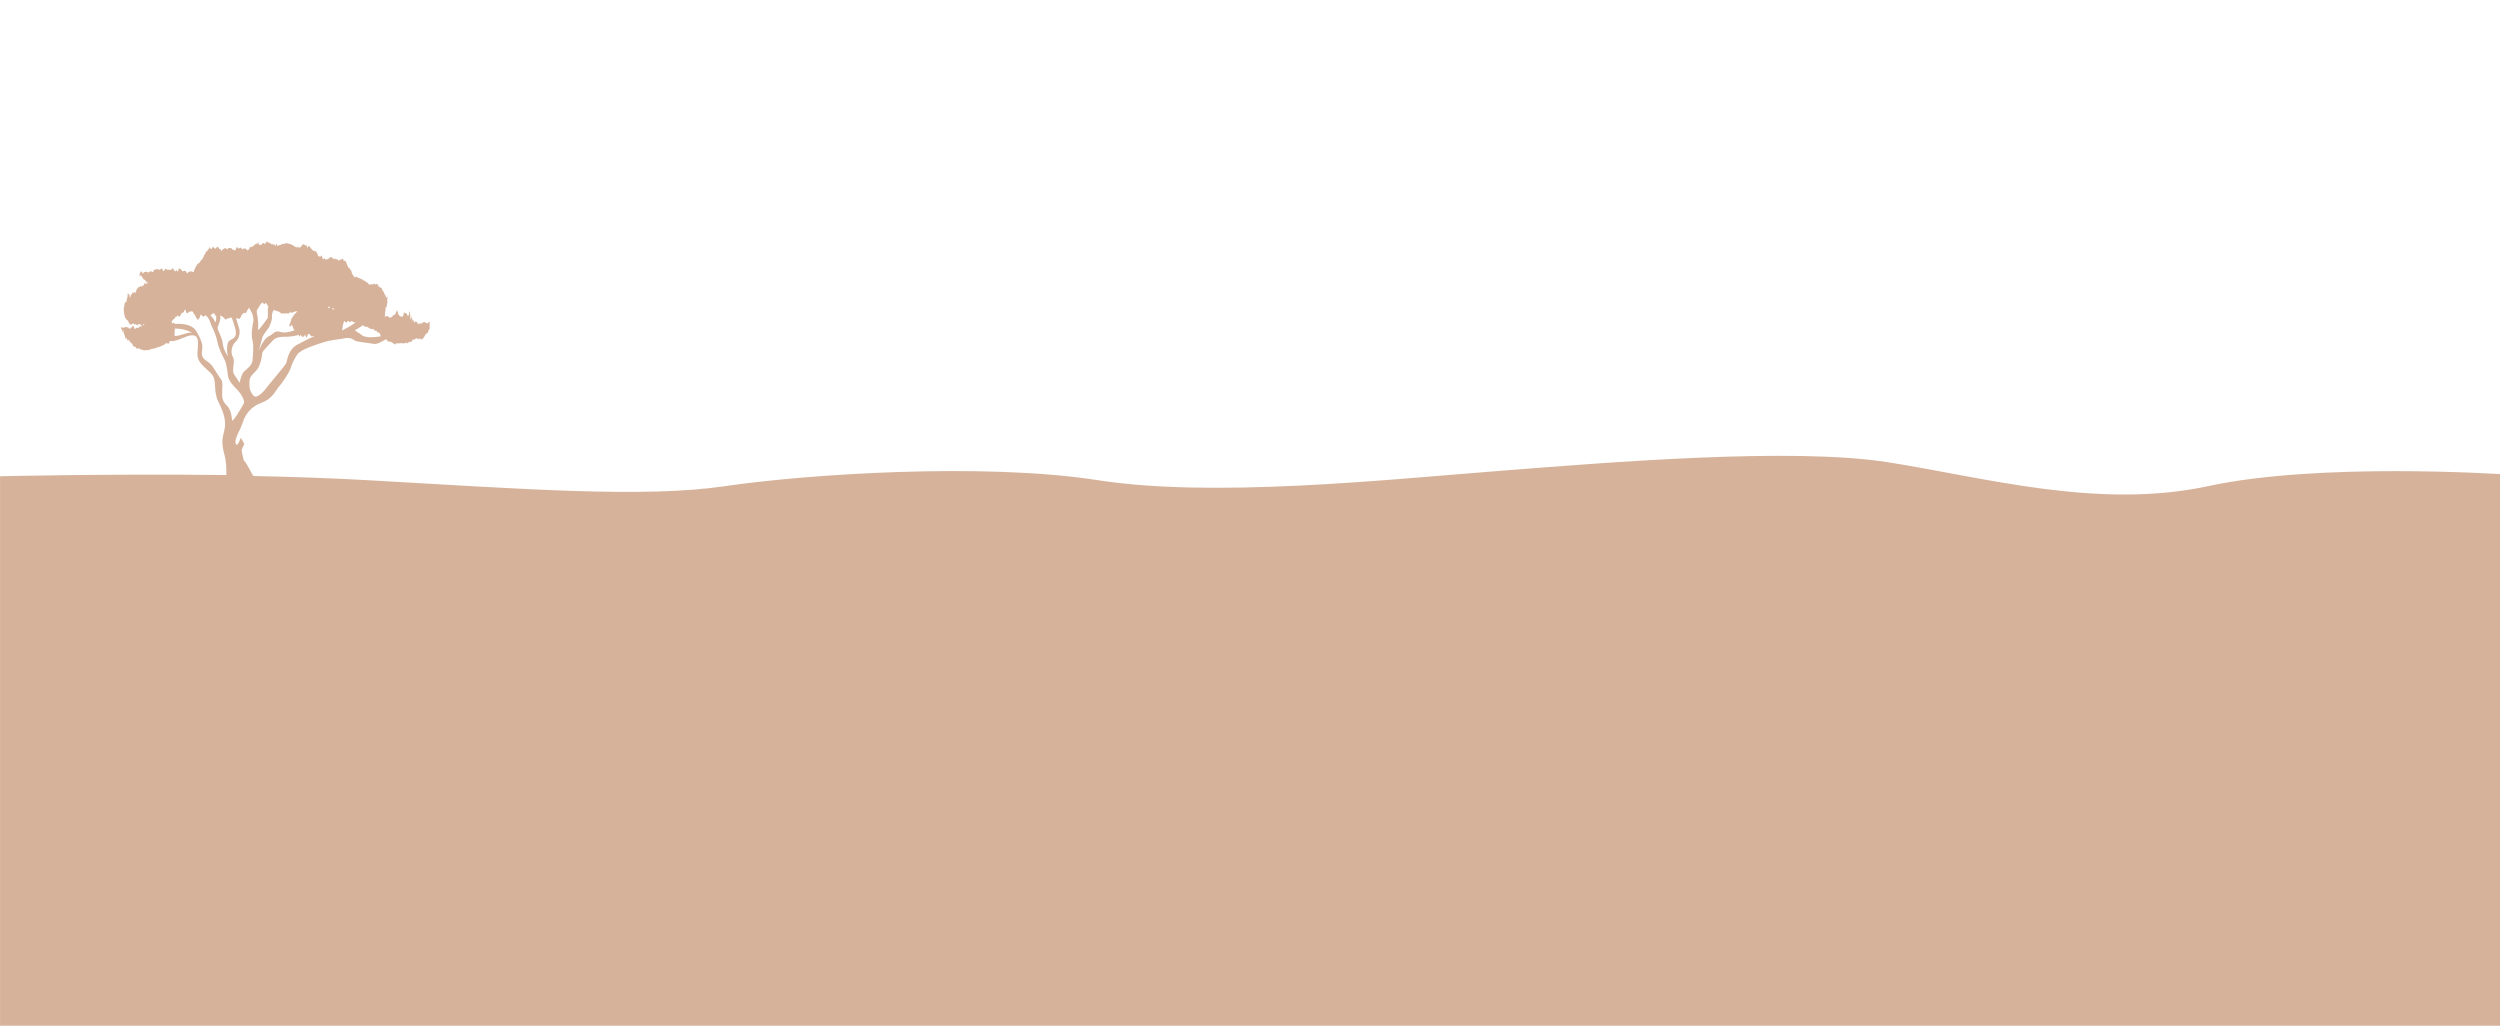
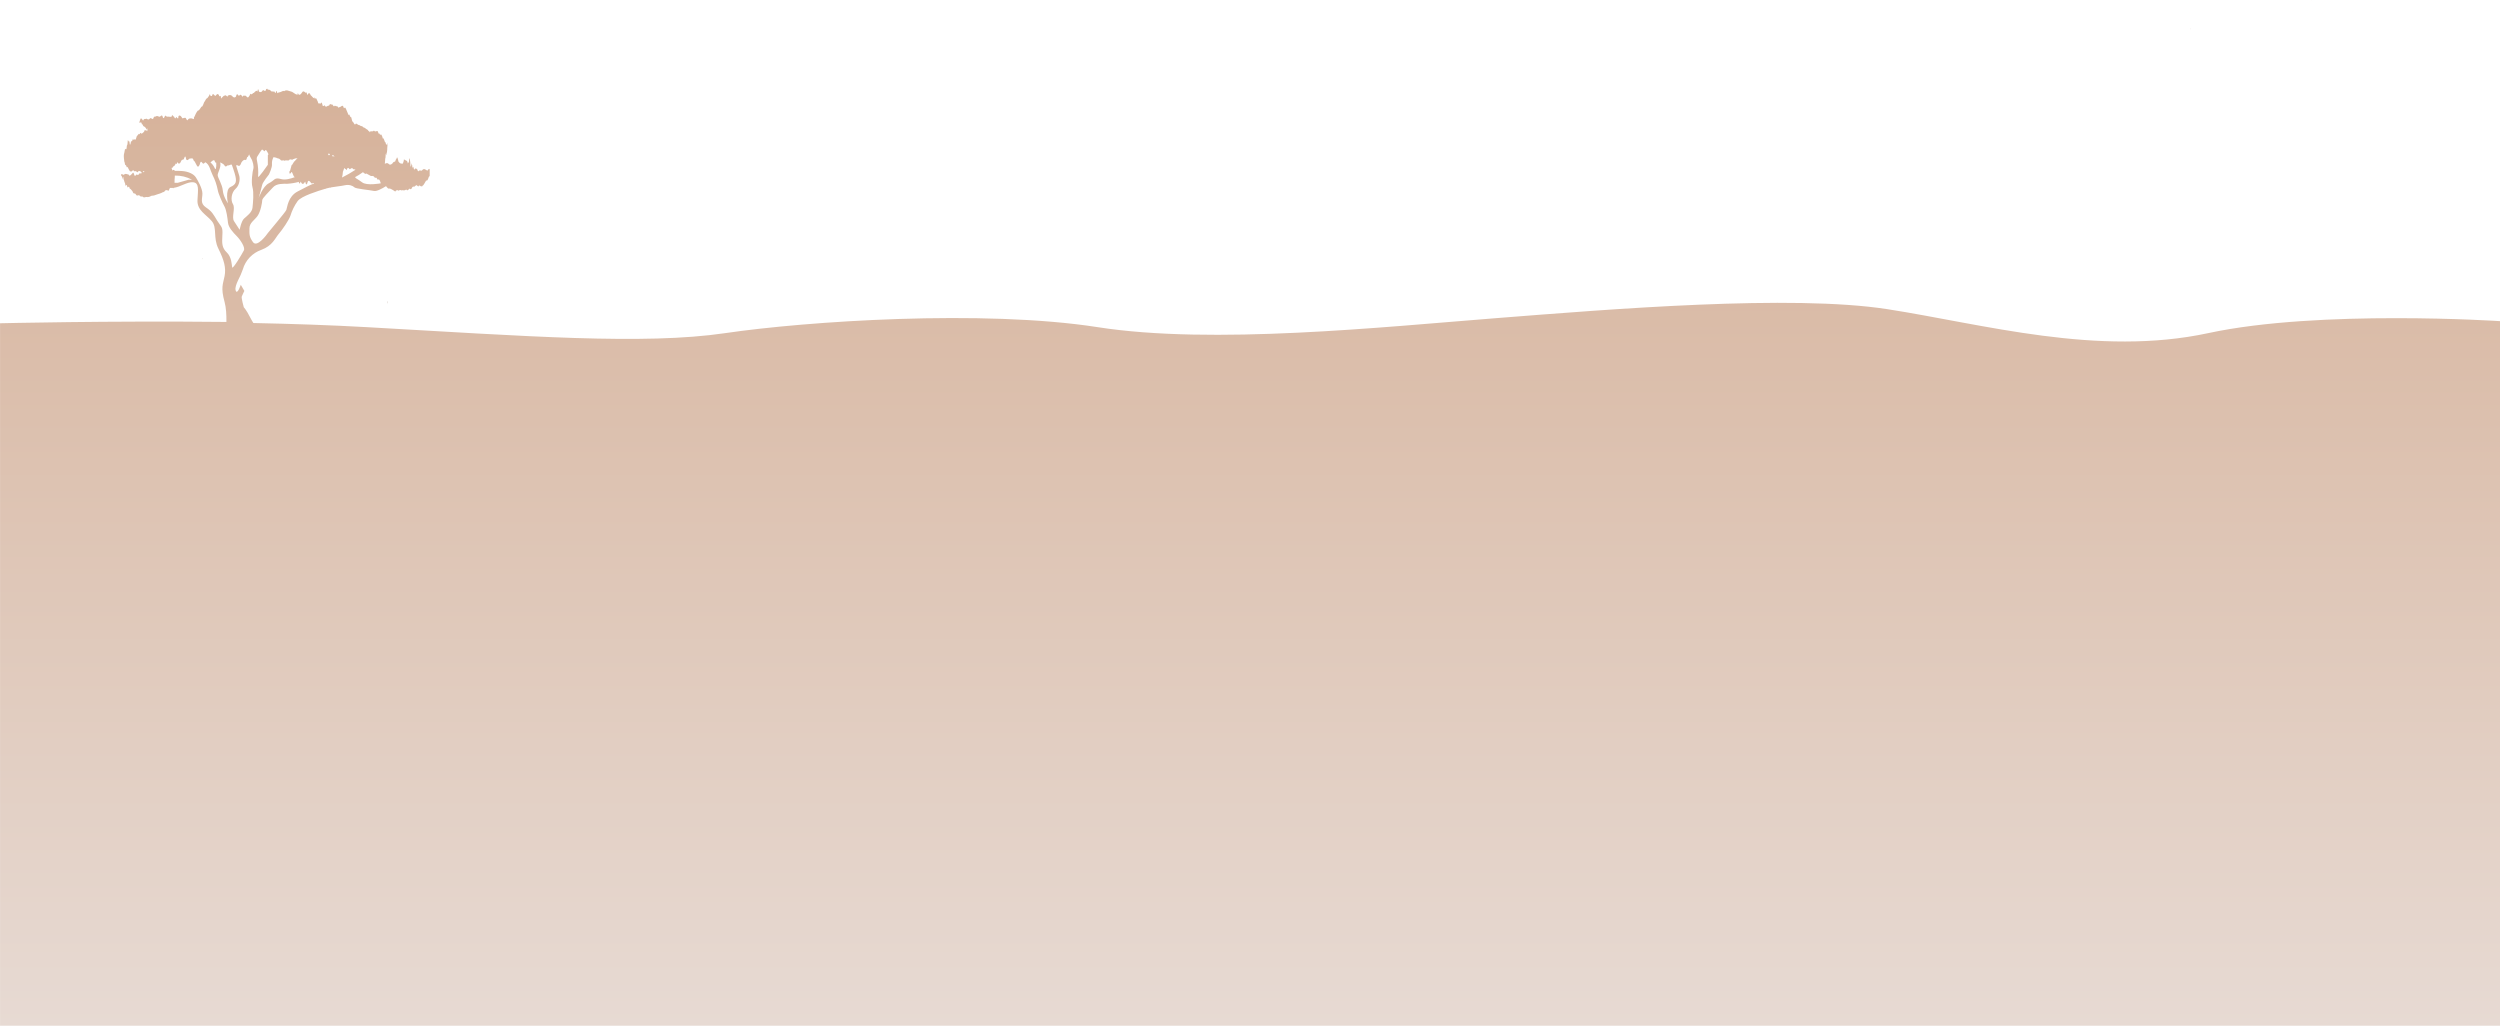
- <svg xmlns="http://www.w3.org/2000/svg" viewBox="0 0 1920 787.77">
+ <svg xmlns="http://www.w3.org/2000/svg" id="Layer_1" data-name="Layer 1" viewBox="0 0 1920 787.77">
  <defs>
-     <style>.cls-1{fill:#d6b29a;}.cls-2{fill:#e4cfc6;}.cls-3{fill:#bba89c;}</style>
+     <style>.cls-1{fill:url(#linear-gradient);}.cls-2{fill:#e4cfc6;}.cls-3{fill:#bba89c;}</style>
+     <linearGradient id="linear-gradient" x1="960" y1="2.23" x2="960" y2="722.08" gradientTransform="matrix(1, 0, 0, -1, -0.04, 790)" gradientUnits="userSpaceOnUse">
+       <stop offset="0" stop-color="#e7dad3" />
+       <stop offset="1" stop-color="#d6b29a" />
+     </linearGradient>
  </defs>
  <g id="Layer_2" data-name="Layer 2">
-     <path class="cls-1" d="M1696.08,583.53c-85,18.34-172.87-6.88-246.56-18.35s-212.54,0-300.39,6.88S931,592.7,843.06,579s-223.88-4.59-286.23,4.59-153,2.3-274.87-4.59c-27.93-1.58-57.86-2.58-87.42-3.19-.81-1.35-1.71-2.78-2.61-4.59-2.76-5.51-4.72-7.47-4.72-7.47s-2-7.09-1.58-8.27,2-4.32,2-4.32l-2.75-4.72s-2.76,8.26-3.94,4.32c-.59-2,.49-4.82,1.87-7.77a62,62,0,0,0,3.64-8.36,22.53,22.53,0,0,1,14.16-15c8.66-3.15,10.63-9,13.38-12.19s7.87-10.63,9-14a38.76,38.76,0,0,1,5.51-11.21c2.85-3.93,15.72-7.85,21-9.43.22.11.43,0,.64-.19l.75-.22c.77-.23,1.63-.43,2.55-.61.25.19.5.23.75-.14,3.6-.65,7.81-1,10.47-1.61,3.54-.79,6.3.39,7.48,1.57s11.41,2,15,2.76c2.15.48,6.34-1.81,9.29-3.67.79,1,1.81,2.52,2.83,1.75a16.47,16.47,0,0,1,2.94,1.54,8.63,8.63,0,0,0,1.33.9,1.68,1.68,0,0,1,2.15-1h0a1.72,1.72,0,0,1,.64.43c.82-1.58,1.76.21,2.73-.55a2.83,2.83,0,0,0,2.89-.54c.93,1.58,1.81-.16,2.53-.67.73.78,1.3.54,1.64-.14.51-1.46,1.3-1.63,2.2-1.21.44-1.89.92.15,1.4-1.44A13.44,13.44,0,0,1,321.2,471c.94-2,1.81.41,2.46-.23.64.4,1-.53,1-.84,0,.05.33.53.82-.69.5-.47,1.16-2.16,1.82-3,.66.77,1.32-.54,1.82-2.26s.82-.07.82-1.4v-4.48c0-.89-.66-1.11-1.67.67-1-.16-2.37-2.08-3.77-.67-.7,1.22-1.4.49-2.08.47-.68-.18-1.33,2-1.92-.62-1.16-1.36-2.05-.88-2.35.15-.61-.42-.77-4.33-1.51-1-.14-2.62-.14-1.49-.14-2.75-.32,0-.32,1.7-.32,1.6v-2.55c-.32-.72-.32,1.37-1,2.55a31.16,31.16,0,0,0-.12-3.35c-.12-1.28-.36-3.19-.84-3.35a19.92,19.92,0,0,1-.16,2.31c-.16,1.53-.48.53-1.12,1.84.32-1,.08-.45-.47-2.2-.56.31-1.44-1-2.4-1,.32-.2-.63,4.13-1.27,3.19a2.57,2.57,0,0,1-2.55-1.28c-.48.37-.8-4.65-1.6-3.19-.16,1.31-.57.38-1.17,2.76-.59.49-1.36,0-2.21,1.63-.86.71-1.81,1.38-2.76.34s-1.91-.64-2.78-.26c-.32.85-.24-1-.12-1.2.08-1.56.18-2.32.18-2.57a5.91,5.91,0,0,0,.29-2.17c0-1.52.12-1.82.6-1.72h.11c-.26,0-.66.16-.11,1.25,0,0,.06-.62.15-1.24.21.06.13,0,0,0a5.24,5.24,0,0,1,.33-1.46c.06-.69.12-1.28.17-1.75v-.64s.08-1.72.16-2.24.16-1.92.16-2.23c-.64.7.32,1.76-1,1.28-.39-.14-.54-1.35-.59-1.92v.12c-.59,1.36-1.32-4.36-2.05-2.67-.74-2.8-1.49-4.16-2.13-2.7-.64-2.51-1.18-.15-1.48-2.15-.31-1.2-.79-1.1-1.36-.92a1.41,1.41,0,0,1-1.9-.46c-1.32,1.43-2.64-.33-3.25,1.38-.31-1.56-.76-.22-1.45-1.84-1.35-.66-2.42-2-3.44-2-1-1.43-2-.62-3.08-1.79-1.12.28-2-1.54-2.79-1-.8,1.81-1.52-1.09-2.31-1.64-.32.38-.64-1.51-.94-2.56-.31-1.23-.6-1.75-.86-.67-.51-1.8-.89-2.66-1-2-.2,1-1-1.21-1.78-3.1-.76-2.08-1.47-3.09-1.47-2.19,0-1.1-.44,1.66-1.18-1.06-.74-1.56-1.78.54-3,.44-.6,1.25-1.24-.54-1.9-.83-.66.9-1.34-1-2,.1-.69.78-1.38-2.11-2.06-1.16-.68-.33-1.34-1-2,.82-1.27-.45-2.41,2.13-3.29-.33-.87.53-1.48,1.09-1.68,0-.31-1.51-.87-3.17-1.54-1.08-.66-1.28-1.44,1.19-2.18-1.82-.73-1.36-1.43-3.86-2-2-.51-.3-.84-1.87-.84-1.24,0,1.55-1.22-.5-2.6-1.68-.68-1.85-1.41-1.8-2-1.05-.63,2.72-1.16-2.59-1.46-.94-.61.66-1.94-2.4-3.26,0-.54,1-2.46,3.09-3.1.18-.31,1.93-.31,1.53-.63,1.28-1.39.08-3-2-4.67-2.32s-3.47-1.64-5.23-.26c-.88-.57-1.75.34-2.61.6s-1.68.53-2.48.7c-.64,1.33,0-1.93-1-1.28-.32,1.09-.95,2.59-1.22.18-.5.79-1-.4-1.88.11-.91.16-1.83-2-2.51-1.22-.69,0-1.15-2.14-1.15-.41,0,1.24-.48-2-1.21.44-.72,2.09-1.69-1-2.65.58s-1.94.88-2.66.7c-.72-4.09-1.21-.1-1.21.32,0-1.65-1.32-1.09-2.74.66-.72-.3-1.45,1.64-2.06.86s-1.1.89-1.3,1.32c-.2-.12-.94,2.28-1.93.77-.5,0-1.06-1.48-1.64-.69-.59-.71-1.21-.17-1.82.69-.61-1.2-1.21-1.78-1.78-1.52-.56.7-1.08.9-1.52.28-.89-1.76-1.48.28-1.48.47,0,.93-1.63,2.27-3.25,0a2.56,2.56,0,0,0-3.26,0c0,2.08-1.32-1.61-2.64,0-.66-.2-1.32,1.25-1.82,1.3-.49,1.08-.82,1.13-.82-1.3a.78.78,0,0,1-1,.33.91.91,0,0,1-.24-.2c-.76-2.24-1.78-1.6-2.79-.13-1,.43-2-3.33-2.8.19-.76,0-1.27-.49-1.27-.19,0-.84-.23-1.28-.56-1.06-.33,1.32-.76,1.37-1.24,2.22s-1,.72-1.44,1.31a12.72,12.72,0,0,0-1.06,2.08c-.65.34-1.29,4.1-2.4,4a1.37,1.37,0,0,1,.08-.35c-1.17,2-2.12,3.42-3,3.34a16.54,16.54,0,0,0-2.55,5c0,.63-.32-1-.32-1,0,3.72,0,2.33-1.8,1.92-.87.11-1.93-.23-2.73.81-.8,2.06-1.33-1.58-1.33.39,0-1.18-.39-1.57-1-1.68a16.73,16.73,0,0,0-2.1.46c-1.52-3.1-3-2.25-3-1.22,0,2.08-.66,1.31-1.65.11-.49,1.41-1.07,1.6-1.69-.24-.62.49-1.28-2.72-1.94.13-1.32.23-2.65-.35-3.64,0-1-1.5-1.65-.55-1.65,0,0-.27-.51,1.7-1.27.8-.77-3.57-1.78-.64-2.8-.8-1-.32-2-1.14-2.8,0-.76-.94-1.27.78-1.27,0,0,0-.31.8-.84,1.82-.53-.1-1.27-.76-2.11-.77-.84,1.4-1.79,1.26-2.74.41-1,.59-1.9-.51-2.74,1.55-.85-1.32-1.59-2.5-2.11-1.12a17.7,17.7,0,0,1-.72,2.24c.16.45.48,1.31.9,0,.31.28.67-.2,1.06,1.79.38-1,.8,1.29,1.21,1.35a3.41,3.41,0,0,1,2.26,2.75c.62-1.92.75-1,.74.39-.2.77-.29,1.23-.61-.22-.51,1.7-1.19-1.65-1.94,1.3-.74.53-1.53,1.73-2.2,1.39-.68-1.53-1.24,1.11-1.55.49-.3-.84-1,.89-1.85,1.5-.44.91-.91,4.12-1.41,2.2-.49.38-1,1.57-1.52-.24-.51,1.69-1,2.59-1.48,1.87-.47,2.81-.91,4.41-1.29.16-.76,1.16-1.29-3.39-1.4,1.42a3.72,3.72,0,0,1-.55,2.05c-.25,3.71-.63,2.52-1,2.59-.35-.88-.69,1.07-.94,2.74-.24,1.49-.39.75-.41,2.55a11.34,11.34,0,0,0,.13,2.1c.09-.22.23,3,.43,2.43.2.52.46,3,.78,2.53.33-1,.73,1.63,1.21,1.85v-.31c.48-1,1,1.7,1.66,2.22.47,1.58.89.45,1.32,1.23.85-.23,1.69-2.1,2.52-.25.83-.56,1.66.08,2.49.74.83-1.54,1.66-1,2.5-.63.34,1,.67.88,1,.52a3.77,3.77,0,0,0-.23.64c-.62.66-1.25,0-1.9.36-.64,1.51-1.3,1.2-2,.68-.67.43-1.36,2.28-2,0-.69-2.82-1.38-.21-2.09,0-.7.65-1.41,1.77-2.13.11-1.06-.05-2.37-1.11-3.46.07-1.08.7-1.92-1.55-2.23.17-.12.58-.19.83-.21.91.08-.23.62-1.39,1.28,2.65.24-2.79.5-2.68.76-.18a8.1,8.1,0,0,1,.75,2.45c.47-.6.88,5.15,1.08,1.9.14.83.52-1.09,1.08,1.55.55,1.55,1.11-2,1.79,1.27.7.13,1.44,1.19,2.22,2.16.78,2.65,1.59.83,2.44,2.21.85,1.72,1.73.59,2.63.72.9,1.42,1.83.85,2.77,1.09.94,1.22,1.9.15,2.87.27a4.43,4.43,0,0,0,2.92-.48c1-.74,2-.41,2.94-.7s1.94-.62,2.9-1a17.61,17.61,0,0,0,2.83-1c.93-.76,1.83-.25,2.71-1.63.76-1,1.22-.14,1.22-.38,0,.11.36-.17.89.23.44.94,1-.9,1.59-2h.26a9.55,9.55,0,0,0,2,0l.09.26a.51.51,0,0,0,.5-.32c5.12-.66,10.36-4.64,14.74-4.31,5.11.4,3.93,5.9,3.54,13.77s6.69,11,11,16.13.79,12.59,5.12,21.25,5.9,14.56,4.72,20.85-3.15,8.66,0,20.07c1.14,4.12,1.45,9.74,1.39,15.23C82.46,574,0,576,0,576V998H1920V574.37S1781.1,565.18,1696.08,583.53ZM273.35,463.36a30.52,30.52,0,0,0,4.31-2.7,2.45,2.45,0,0,0,.94-.68h.07c.81.35,1.73,1.94,2.67,1a23.75,23.75,0,0,1,2.83,1.58c.9.77,1.74,0,2.42.46.67,0,1.19,1.4,1.47,1.37.4-.21,1-.89,1.76,1.24.73-.05,1.54-.66,2.3,1.92.08.36.16.66.24.93l-.13.07s-10.62,2-14.16-.79S271.38,464.15,273.35,463.36ZM263.06,462c.15-3,.22-.71.22-2.25l1.13-3.07c.37.67.82,1,1.21,1,.47.25.85,1.66.88-.62,0,.86.63-1.26,1.51.11.88,1.68,2.05-1.92,3.21.57.61-.21,1.21.16,1.78.34a94,94,0,0,1-10.39,6C262.81,463.32,263,462.55,263.06,462Zm-7.71-15c.53-.38,1,.27,1.54,1.09a1.24,1.24,0,0,1-1-.52c-.32.63-.64.12-1-.41a3.47,3.47,0,0,0,.46-.13Zm-2.25-1c.09.22.17.39.25.55-.47.29-.94,1-1.42-.45l-.13-.07c.44-.22.88-.7,1.3,0ZM109.57,459.86c.42-.56.84-1.17,1.27-.28C110.43,460.43,110,459.62,109.57,459.86Zm99.25-6.34a9.23,9.23,0,0,1,1.26-5.16,8,8,0,0,0,1.93.45c1,.78,2.11.31,3.18,1.45,1.08,1.64,2.17,0,3.27.94,1.1-.71,2.21,0,3.33-.29,1.12-1.82,2.24.29,3.36-.92,1.12-.38,2.24-1.13,3.36-.29-1.28-.08-2,2.17-2.58,2-.57.79-1,1.68-1.73,2.81,0-.75-.52.38-1,2.64-.51,2.85-1,1.49-1,2.65,0,2.5.46.36,1.14,1.15.69-3.41,1.6,1.6,2.52,2.52a1.66,1.66,0,0,1,.59.27c-3.19,1.23-7.45,2.41-10.5,1.54-5.51-1.57-4.72.79-9.45,3.15s-7.9,11.43-7.9,11.43,2.36-8.27,2.75-10.23,5.11-7.85,5.11-7.85,2.76-5.48,2.36-8.23ZM199,445.66a20.18,20.18,0,0,1,2.1-3v.06c.92-.52,1.88,2,2.19.93.88-1.75,1.79.23,2.74,2.3h.29l-.66.86v7.47s-7.87,11.41-7.48,9a42.5,42.5,0,0,0-.78-11.8C196.58,448,197.81,448,199,445.66Zm-1.18,47.8c2.36-3.34,3.54-10.43,3.54-12s5.51-6.69,8.26-9.84,8.26-2.75,11-2.75a43.5,43.5,0,0,0,8.85-1.46c0,2,.64,1.43,1.53-.23.91,2.61,2.13,2.14,3.35,0,.58,2.88,1.27,2.9,2,0,.7-1.24,1.42-.17,2.06.41.8,1.66,1.62.87,2.47.66l.33.39c-2.94,1-6.85,3.08-12.69,6.15-7.48,3.94-7.87,12.2-8.66,14.16s-13.38,16.53-14.16,17.71-8.26,11.41-11.41,7.08-2.76-6.29-2.76-10.62,4-6.32,6.32-9.66Zm-15.26-38.68c1,.82,1.94.33,2.8-2.31,1.74-2.62,3-1.87,3-2s.51,1.37,1.47-2.23c.4.57.87-.9,1.42-1.91a17.93,17.93,0,0,0,1.4,2.85c1.58,2.36,2.36,6.69,1.81,8.26s-1.81,10.23-.63,14.16.4,12.2,0,15.74-4.32,6.3-6.47,8.26-3.36,8.66-3.36,8.66-2.36-3.54-4.33-6.69,1.18-9.84-.79-13-1.18-9,2-11.81,3.54-7.86,2.76-10.23c-.47-1.38-1.47-4.66-2.38-7.78a2.52,2.52,0,0,1,1.28,0Zm-13.46-2-.09-.45c.34.29.67.58,1,.57.84.62,1.64.76,2.4,2,.47,1,1.35.86,2.34-.21,1,.46,2.09-.82,3-.49l.16-.08c.71,2,1.5,4.21,2.19,6.58,2,6.69,1.18,8.65-3.14,10.62s-2,12.54-2,12.54-3.54-5.11-3.93-9.84-3.94-9.83-3.94-11.8,2.79-5.94,2-9.48Zm-7.31-.52c1-.7,1.91-2,2.85-1.26.45,1.49.9,1.8,1.35,1.73.25,3.32-.39,6.47-1.22,4a11.8,11.8,0,0,0-3.24-4.26Zm-17.08,13.52-8.27,2.34H134c0-4.18.09-2.9.13-3.21,0-1.2.07-1.66.1-2.34a26.35,26.35,0,0,1,13.27,3.21Zm26,42.49c.4-6.69-.78-5.9-3.93-11s-3.94-7.08-8.66-10.23-2.75-6.69-2.75-10.63-3.54-10.22-5.11-12.58-5.51-4.33-10.24-4.73c-1.64-.13-3.78-.17-5.88-.17-.34-.91-1.09-1-1.85-.21a6.06,6.06,0,0,0-.83-2.25c.1-.07.2,0,.3.27.51.38,1-1.07,1.49-1.32a2.57,2.57,0,0,0,1.43-1.79c.45-1.14.89,1.66,1.29-1.44.82,1.23,1.94,2.25,3.16-1,.61-1,1.24-.74,1.88-1.06.63-1.67,1.27-4,1.88,0,.61.85,1.4.85,2.22-.44a6.36,6.36,0,0,1,2.41-.31c.56-.12.92,1.06,1.21,1.76.59.33.91.85,2,3.07.84,2,1.71,2,2.61-.22.89-4.14,1.82-.64,2.75-.53.51-.08,1-.73,1.53-1.14,3.3,1.82,3.75,6.21,5.6,9.9a43.81,43.81,0,0,1,3.93,11.41c.39,2.75,3.54,9.84,5.12,12.59s2.36,9,2.75,12.59,3.93,7.48,6.69,10.23,6.69,8.66,5.51,11-8.66,15-9,13-.4-7.87-4.11-11.41-3.8-6.8-3.41-13.45Z" transform="translate(0.04 -210.23)" />
+     <path class="cls-1" d="M1696.08,255.8c-85,18.34-172.87-6.88-246.56-18.35s-212.54,0-300.39,6.88S931,265,843.06,251.27s-223.88-4.59-286.23,4.59-153,2.3-274.87-4.59c-27.93-1.58-57.86-2.58-87.42-3.19-.81-1.35-1.71-2.78-2.61-4.59-2.76-5.51-4.72-7.47-4.72-7.47s-2-7.09-1.58-8.27,2-4.32,2-4.32l-2.75-4.72s-2.76,8.26-3.94,4.32c-.59-2,.49-4.82,1.87-7.77a62,62,0,0,0,3.64-8.36,22.53,22.53,0,0,1,14.16-15c8.66-3.15,10.63-9,13.38-12.19s7.87-10.63,9-14a38.76,38.76,0,0,1,5.51-11.21c2.85-3.93,15.72-7.85,21-9.43.22.11.43,0,.64-.19l.75-.22c.77-.23,1.63-.43,2.55-.61.25.19.5.23.75-.14,3.6-.65,7.81-1,10.47-1.61,3.54-.79,6.3.39,7.48,1.57s11.41,2,15,2.76c2.15.48,6.34-1.81,9.29-3.67.79,1,1.81,2.52,2.83,1.75a16.47,16.47,0,0,1,2.94,1.54,8.63,8.63,0,0,0,1.33.9,1.68,1.68,0,0,1,2.15-1h0a1.72,1.72,0,0,1,.64.43c.82-1.58,1.76.21,2.73-.55a2.84,2.84,0,0,0,2.91-.53c.93,1.58,1.81-.16,2.53-.67.73.78,1.3.54,1.64-.14.51-1.46,1.3-1.63,2.2-1.21.44-1.89.92.15,1.4-1.44a13.6,13.6,0,0,1,1.49,1.24c.94-2,1.81.41,2.46-.23.64.4,1-.53,1-.84,0,0,.33.53.82-.69.5-.47,1.16-2.16,1.82-3,.66.77,1.32-.54,1.82-2.26s.82-.07.82-1.4v-4.48c0-.89-.66-1.11-1.67.67-1-.16-2.37-2.08-3.77-.67-.7,1.22-1.4.49-2.08.47-.68-.18-1.33,2-1.92-.62-1.16-1.36-2-.88-2.35.15-.61-.42-.77-4.33-1.51-1-.14-2.62-.14-1.49-.14-2.75-.32,0-.32,1.7-.32,1.6v-2.55c-.32-.72-.32,1.37-1,2.55a31.16,31.16,0,0,0-.12-3.35c-.12-1.28-.36-3.19-.84-3.35a19.92,19.92,0,0,1-.16,2.31c-.16,1.53-.48.53-1.12,1.84.32-1,.08-.45-.47-2.2-.56.31-1.44-1-2.4-1,.32-.2-.63,4.13-1.27,3.19a2.57,2.57,0,0,1-2.55-1.28c-.48.37-.8-4.65-1.6-3.19-.16,1.31-.57.38-1.17,2.76-.59.49-1.36,0-2.21,1.63-.86.71-1.81,1.38-2.76.34s-1.91-.64-2.78-.26c-.32.85-.24-1-.12-1.2.08-1.56.18-2.32.18-2.57a5.93,5.93,0,0,0,.29-2.17c0-1.52.12-1.82.6-1.72h.11c-.26,0-.66.16-.11,1.25,0,0,.06-.62.15-1.24.21.06.13,0,0,0a5.24,5.24,0,0,1,.33-1.46c.06-.69.12-1.28.17-1.75v-.64s.08-1.72.16-2.24.16-1.92.16-2.23c-.64.7.32,1.76-1,1.28-.39-.14-.54-1.35-.59-1.92v.12c-.59,1.36-1.32-4.36-2.05-2.67-.74-2.8-1.49-4.16-2.13-2.7-.64-2.51-1.18-.15-1.48-2.15-.31-1.2-.79-1.1-1.36-.92a1.41,1.41,0,0,1-1.9-.46c-1.32,1.43-2.64-.33-3.25,1.38-.31-1.56-.76-.22-1.45-1.84-1.35-.66-2.42-2-3.44-2-1-1.43-2-.62-3.08-1.79-1.12.28-2-1.54-2.79-1-.8,1.81-1.52-1.09-2.31-1.64-.32.38-.64-1.51-.94-2.56-.31-1.23-.6-1.75-.86-.67-.51-1.8-.89-2.66-1-2-.2,1-1-1.21-1.78-3.1-.76-2.08-1.47-3.09-1.47-2.19,0-1.1-.44,1.66-1.18-1.06-.74-1.56-1.78.54-3,.44-.6,1.25-1.24-.54-1.9-.83-.66.9-1.34-1-2,.1-.69.78-1.38-2.11-2.06-1.16-.68-.33-1.34-1-2,.82-1.27-.45-2.41,2.13-3.29-.33-.87.53-1.48,1.09-1.68,0-.31-1.51-.87-3.17-1.54-1.08C245.48,78.49,244.7,81,244,78c-.73-1.36-1.43-3.86-2-2-.51-.3-.84-1.87-.84-1.24,0,1.55-1.22-.5-2.6-1.68-.68-1.85-1.41-1.8-2-1-.63,2.72-1.16-2.59-1.46-.94-.61.66-1.94-2.4-3.26,0-.54,1-2.46,3.09-3.1.18-.31,1.93-.31,1.53-.63,1.28-1.39.08-3-2-4.67-2.32s-3.47-1.64-5.23-.26c-.88-.57-1.75.34-2.61.6s-1.68.53-2.48.7c-.64,1.33,0-1.93-1-1.28-.32,1.09-1,2.59-1.22.18-.5.79-1-.4-1.88.11-.91.16-1.83-2-2.51-1.22-.69,0-1.15-2.14-1.15-.41,0,1.24-.48-2-1.21.44-.72,2.09-1.69-1-2.65.58s-1.94.88-2.66.7c-.72-4.09-1.21-.1-1.21.32,0-1.65-1.32-1.09-2.74.66-.72-.3-1.45,1.64-2.06.86s-1.1.89-1.3,1.32c-.2-.12-.94,2.28-1.93.77-.5,0-1.06-1.48-1.64-.69-.59-.71-1.21-.17-1.82.69-.61-1.2-1.21-1.78-1.78-1.52-.56.7-1.08.9-1.52.28-.89-1.76-1.48.28-1.48.47,0,.93-1.63,2.27-3.25,0a2.56,2.56,0,0,0-3.26,0c0,2.08-1.32-1.61-2.64,0-.66-.2-1.32,1.25-1.82,1.3-.49,1.08-.82,1.13-.82-1.3a.78.78,0,0,1-1,.33.91.91,0,0,1-.24-.2c-.76-2.24-1.78-1.6-2.79-.13-1,.43-2-3.33-2.8.19-.76,0-1.27-.49-1.27-.19,0-.84-.23-1.28-.56-1.06-.33,1.32-.76,1.37-1.24,2.22s-1,.72-1.44,1.31A12.72,12.72,0,0,0,157.13,78c-.65.34-1.29,4.1-2.4,4a1.37,1.37,0,0,1,.08-.35c-1.17,2-2.12,3.42-3,3.34a16.54,16.54,0,0,0-2.55,5c0,.63-.32-1-.32-1,0,3.72,0,2.33-1.8,1.92-.87.11-1.93-.23-2.73.81-.8,2.06-1.33-1.58-1.33.39,0-1.18-.39-1.57-1-1.68a16.73,16.73,0,0,0-2.1.46c-1.52-3.1-3-2.25-3-1.22,0,2.08-.66,1.31-1.65.11-.49,1.41-1.07,1.6-1.69-.24-.62.49-1.28-2.72-1.94.13-1.32.23-2.65-.35-3.64,0-1-1.5-1.65-.55-1.65,0,0-.27-.51,1.7-1.27.8-.77-3.57-1.78-.64-2.8-.8-1-.32-2-1.14-2.8,0-.76-.94-1.27.78-1.27,0,0,0-.31.8-.84,1.82-.53-.1-1.27-.76-2.11-.77-.84,1.4-1.79,1.26-2.74.41-1,.59-1.9-.51-2.74,1.55-.85-1.32-1.59-2.5-2.11-1.12a17.7,17.7,0,0,1-.72,2.24c.16.45.48,1.31.9,0,.31.28.67-.2,1.06,1.79.38-1,.8,1.29,1.21,1.35a3.41,3.41,0,0,1,2.26,2.75c.62-1.92.75-1,.74.39-.2.77-.29,1.23-.61-.22-.51,1.7-1.19-1.65-1.94,1.3-.74.53-1.53,1.73-2.2,1.39-.68-1.53-1.24,1.11-1.55.49-.3-.84-1,.89-1.85,1.5-.44.91-.91,4.12-1.41,2.2-.49.38-1,1.57-1.52-.24-.51,1.69-1,2.59-1.48,1.87-.47,2.81-.91,4.41-1.29.16-.76,1.16-1.29-3.39-1.4,1.42a3.72,3.72,0,0,1-.55,2c-.25,3.71-.63,2.52-1,2.59-.35-.88-.69,1.07-.94,2.74-.24,1.49-.39.75-.41,2.55a11.34,11.34,0,0,0,.13,2.1c.09-.22.23,3,.43,2.43.2.52.46,3,.78,2.53.33-1,.73,1.63,1.21,1.85v-.32c.48-1,1,1.7,1.66,2.22.47,1.58.89.45,1.32,1.23.85-.23,1.69-2.1,2.52-.25.83-.56,1.66.08,2.49.74.83-1.54,1.66-1,2.5-.63.34,1,.67.88,1,.52a3.77,3.77,0,0,0-.23.64c-.62.66-1.25,0-1.9.36-.64,1.51-1.3,1.2-2,.68-.67.43-1.36,2.28-2,0-.69-2.82-1.38-.21-2.09,0-.7.65-1.41,1.77-2.13.11-1.06-.05-2.37-1.11-3.46.07-1.08.7-1.92-1.55-2.23.17-.12.58-.19.83-.21.91.08-.23.62-1.39,1.28,2.65.24-2.79.5-2.68.76-.18a8.1,8.1,0,0,1,.75,2.45c.47-.6.88,5.15,1.08,1.9.14.83.52-1.09,1.08,1.55.55,1.55,1.11-2,1.79,1.27.7.13,1.44,1.19,2.22,2.16.78,2.65,1.59.83,2.44,2.21.85,1.72,1.73.59,2.63.72.9,1.42,1.83.85,2.77,1.09.94,1.22,1.9.15,2.87.27a4.43,4.43,0,0,0,2.92-.48c1-.74,2-.41,2.94-.7s1.94-.62,2.9-1a17.61,17.61,0,0,0,2.83-1c.93-.76,1.83-.25,2.71-1.63.76-1,1.22-.14,1.22-.38,0,.11.36-.17.89.23.44.94,1-.9,1.59-2h.26a9.55,9.55,0,0,0,2,0l.09.26a.51.51,0,0,0,.5-.32c5.12-.66,10.36-4.64,14.74-4.31,5.11.4,3.93,5.9,3.54,13.77s6.69,11,11,16.13.79,12.59,5.12,21.25,5.9,14.56,4.72,20.85-3.15,8.66,0,20.07c1.14,4.12,1.45,9.74,1.39,15.23C82.46,246.27,0,248.27,0,248.27v539.5H1920V246.64S1781.1,237.5,1696.08,255.8ZM273.35,135.63a30.52,30.52,0,0,0,4.31-2.7,2.45,2.45,0,0,0,.94-.68h.07c.81.35,1.73,1.94,2.67,1a23.75,23.75,0,0,1,2.83,1.58c.9.77,1.74,0,2.42.46.67,0,1.19,1.4,1.47,1.37.4-.21,1-.89,1.76,1.24.73-.05,1.54-.66,2.3,1.92.08.36.16.66.24.93l-.13.07s-10.62,2-14.16-.79S271.38,136.42,273.35,135.63Zm-10.29-1.36c.15-3,.22-.71.22-2.25l1.13-3.07c.37.67.82,1,1.21,1,.47.25.85,1.66.88-.62,0,.86.63-1.26,1.51.11.88,1.68,2.05-1.92,3.21.57.61-.21,1.21.16,1.78.34a94,94,0,0,1-10.39,6A14.82,14.82,0,0,0,263.06,134.27Zm-7.71-15c.53-.38,1,.27,1.54,1.09a1.24,1.24,0,0,1-1-.52c-.32.63-.64.12-1-.41a3.47,3.47,0,0,0,.46-.13Zm-2.25-1c.09.22.17.39.25.55-.47.29-.94,1-1.42-.45l-.13-.07c.44-.22.88-.7,1.3,0ZM109.57,132.13c.42-.56.84-1.17,1.27-.28C110.43,132.7,110,131.89,109.57,132.13Zm99.25-6.34a9.23,9.23,0,0,1,1.26-5.16,8,8,0,0,0,1.93.45c1,.78,2.11.31,3.18,1.45,1.08,1.64,2.17,0,3.27.94,1.1-.71,2.21,0,3.33-.29,1.12-1.82,2.24.29,3.36-.92,1.12-.38,2.24-1.13,3.36-.29-1.28-.08-2,2.17-2.58,2-.57.79-1,1.68-1.73,2.81,0-.75-.52.38-1,2.64-.51,2.85-1,1.49-1,2.65,0,2.5.46.36,1.14,1.15.69-3.41,1.6,1.6,2.52,2.52a1.66,1.66,0,0,1,.59.27c-3.19,1.23-7.45,2.41-10.5,1.54-5.51-1.57-4.72.79-9.45,3.15s-7.9,11.43-7.9,11.43,2.36-8.27,2.75-10.23,5.11-7.85,5.11-7.85,2.76-5.48,2.36-8.23ZM199,117.93a20.18,20.18,0,0,1,2.1-3V115c.92-.52,1.88,2,2.19.93.88-1.75,1.79.23,2.74,2.3h.29l-.66.86v7.47s-7.87,11.41-7.48,9a42.5,42.5,0,0,0-.78-11.8C196.58,120.27,197.81,120.27,199,117.93Zm-1.18,47.8c2.36-3.34,3.54-10.43,3.54-12s5.51-6.69,8.26-9.84,8.26-2.75,11-2.75a43.5,43.5,0,0,0,8.85-1.46c0,2,.64,1.43,1.53-.23.91,2.61,2.13,2.14,3.35,0,.58,2.88,1.27,2.9,2,0,.7-1.24,1.42-.17,2.06.41.8,1.66,1.62.87,2.47.66l.33.39c-2.94,1-6.85,3.08-12.69,6.15-7.48,3.94-7.87,12.2-8.66,14.16s-13.38,16.53-14.16,17.71-8.26,11.41-11.41,7.08-2.76-6.29-2.76-10.62,4-6.32,6.32-9.66Zm-15.22-38.68c1,.82,1.94.33,2.8-2.31,1.74-2.62,3-1.87,3-2s.51,1.37,1.47-2.23c.4.57.87-.9,1.42-1.91a17.93,17.93,0,0,0,1.4,2.85c1.58,2.36,2.36,6.69,1.81,8.26s-1.81,10.23-.63,14.16.4,12.2,0,15.74-4.32,6.3-6.47,8.26-3.4,8.63-3.4,8.63-2.36-3.54-4.33-6.69,1.18-9.84-.79-13-1.18-9,2-11.81,3.54-7.86,2.76-10.23c-.47-1.38-1.47-4.66-2.38-7.78a2.52,2.52,0,0,1,1.28,0Zm-13.46-2-.09-.45c.34.29.67.58,1,.57.84.62,1.64.76,2.4,2,.47,1,1.35.86,2.34-.21,1,.46,2.09-.82,3-.49l.16-.08c.71,2,1.5,4.21,2.19,6.58,2,6.69,1.18,8.65-3.14,10.62s-2,12.54-2,12.54-3.54-5.11-3.93-9.84-3.94-9.83-3.94-11.8,2.79-5.94,2-9.48Zm-7.31-.52c1-.7,1.91-2,2.85-1.26.45,1.49.9,1.8,1.35,1.73.25,3.32-.39,6.47-1.22,4a11.8,11.8,0,0,0-3.24-4.26Zm-17.08,13.52-8.27,2.34H134c0-4.18.09-2.9.13-3.21,0-1.2.07-1.66.1-2.34a26.35,26.35,0,0,1,13.27,3.21Zm26,42.49c.4-6.69-.78-5.9-3.93-11s-3.94-7.08-8.66-10.23-2.75-6.69-2.75-10.63-3.54-10.18-5.11-12.58-5.51-4.33-10.24-4.73c-1.64-.13-3.78-.17-5.88-.17-.34-.91-1.09-1-1.85-.21a6.06,6.06,0,0,0-.83-2.25c.1-.07.2,0,.3.27.51.38,1-1.07,1.49-1.32a2.57,2.57,0,0,0,1.43-1.79c.45-1.14.89,1.66,1.29-1.44.82,1.23,1.94,2.25,3.16-1,.61-1,1.24-.74,1.88-1.06.63-1.67,1.27-4,1.88,0,.61.85,1.4.85,2.22-.44a6.36,6.36,0,0,1,2.41-.31c.56-.12.92,1.06,1.21,1.76.59.33.91.85,2,3.07.84,2,1.71,2,2.61-.22.89-4.14,1.82-.64,2.75-.53.51-.08,1-.73,1.53-1.14,3.3,1.82,3.75,6.21,5.6,9.9a43.81,43.81,0,0,1,3.93,11.41c.39,2.75,3.54,9.84,5.12,12.59s2.36,9,2.75,12.59,3.93,7.48,6.69,10.23,6.69,8.66,5.51,11-8.66,15-9,13-.4-7.87-4.11-11.41-3.8-6.8-3.41-13.45Z" transform="translate(0.04 0)" />
  </g>
-   <g id="Layer_1" data-name="Layer 1">
+   <g id="Layer_1-2" data-name="Layer 1-2">
    <g id="_1" data-name=" 1">
-       <path class="cls-2" d="M1683.17,228.81" transform="translate(0.04 -210.23)" />
-       <path class="cls-2" d="M1682.16,231.89c0,.82.16,1.38.2.63C1682.25,231.6,1682.16,231.35,1682.16,231.89Z" transform="translate(0.04 -210.23)" />
-       <path class="cls-2" d="M1806.64,218.81c0-.17,0-.09-.08,0S1806.64,218.89,1806.64,218.81Z" transform="translate(0.04 -210.23)" />
-       <path class="cls-2" d="M1775,210.26l.36.6C1775.18,210.16,1775,210.19,1775,210.26Z" transform="translate(0.04 -210.23)" />
-       <path class="cls-2" d="M1814.36,236" transform="translate(0.04 -210.23)" />
-       <path class="cls-3" d="M95.26,447.89" transform="translate(0.04 -210.23)" />
-       <path class="cls-3" d="M107.08,421.64c0,.21,0,.22.13.07C107.13,421.5,107.08,421.38,107.08,421.64Z" transform="translate(0.04 -210.23)" />
-       <path class="cls-3" d="M297.74,441.81c0-.86-.14-.48-.31,1C297.5,443.89,297.74,443,297.74,441.81Z" transform="translate(0.04 -210.23)" />
-       <path class="cls-3" d="M296.19,437" transform="translate(0.04 -210.23)" />
-       <path class="cls-3" d="M155,409.53l.56-.92C155.53,408.5,155.26,408.44,155,409.53Z" transform="translate(0.04 -210.23)" />
+       <path class="cls-2" d="M1683.17,18.58" transform="translate(0.04 0)" />
+       <path class="cls-2" d="M1682.16,21.66c0,.82.16,1.38.2.63C1682.25,21.37,1682.16,21.12,1682.16,21.66Z" transform="translate(0.04 0)" />
+       <path class="cls-2" d="M1806.64,8.58c0-.17,0-.09-.08,0S1806.64,8.66,1806.64,8.58Z" transform="translate(0.04 0)" />
+       <path class="cls-2" d="M1775,0l.36.6C1775.18-.07,1775,0,1775,0Z" transform="translate(0.04 0)" />
+       <path class="cls-2" d="M1814.36,25.77" transform="translate(0.04 0)" />
+       <path class="cls-3" d="M95.26,237.66" transform="translate(0.04 0)" />
+       <path class="cls-3" d="M107.08,211.41c0,.21,0,.22.13.07C107.13,211.27,107.08,211.15,107.08,211.41Z" transform="translate(0.04 0)" />
+       <path class="cls-3" d="M297.74,231.58c0-.86-.14-.48-.31,1C297.5,233.66,297.74,232.77,297.74,231.58Z" transform="translate(0.04 0)" />
+       <path class="cls-3" d="M296.19,226.77" transform="translate(0.04 0)" />
+       <path class="cls-3" d="M155,199.3l.56-.92C155.53,198.27,155.26,198.21,155,199.3Z" transform="translate(0.04 0)" />
    </g>
  </g>
</svg>
